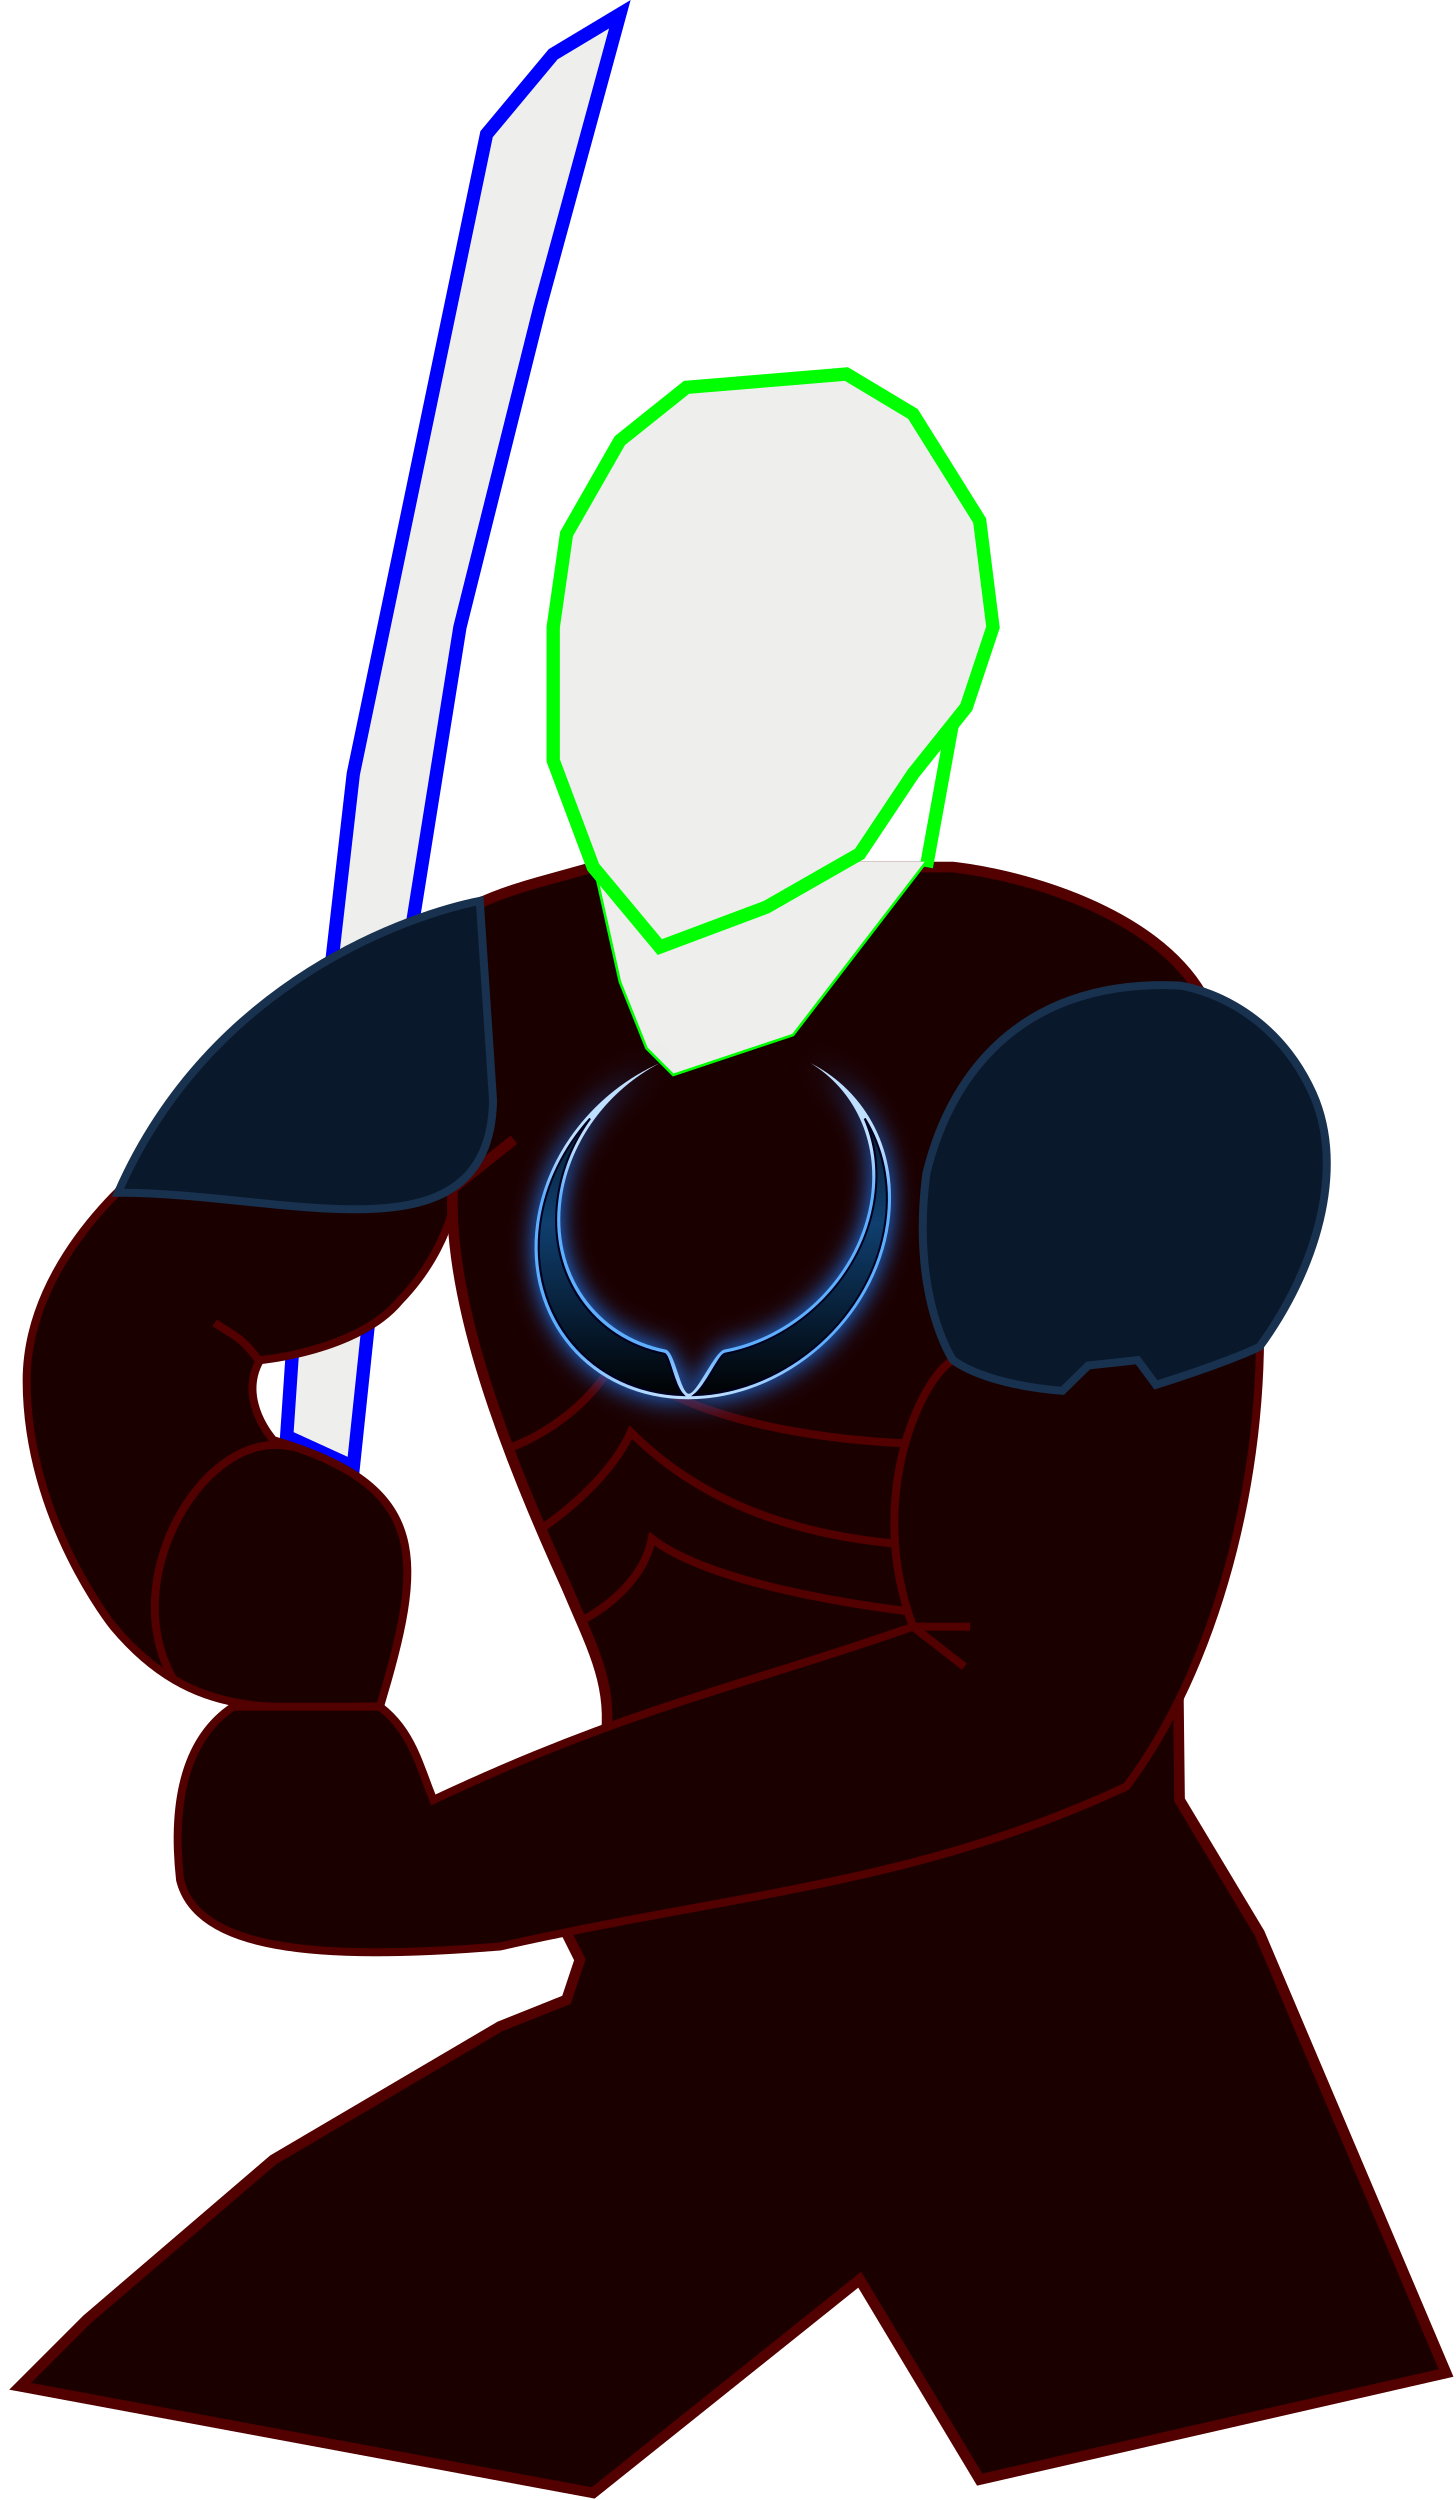
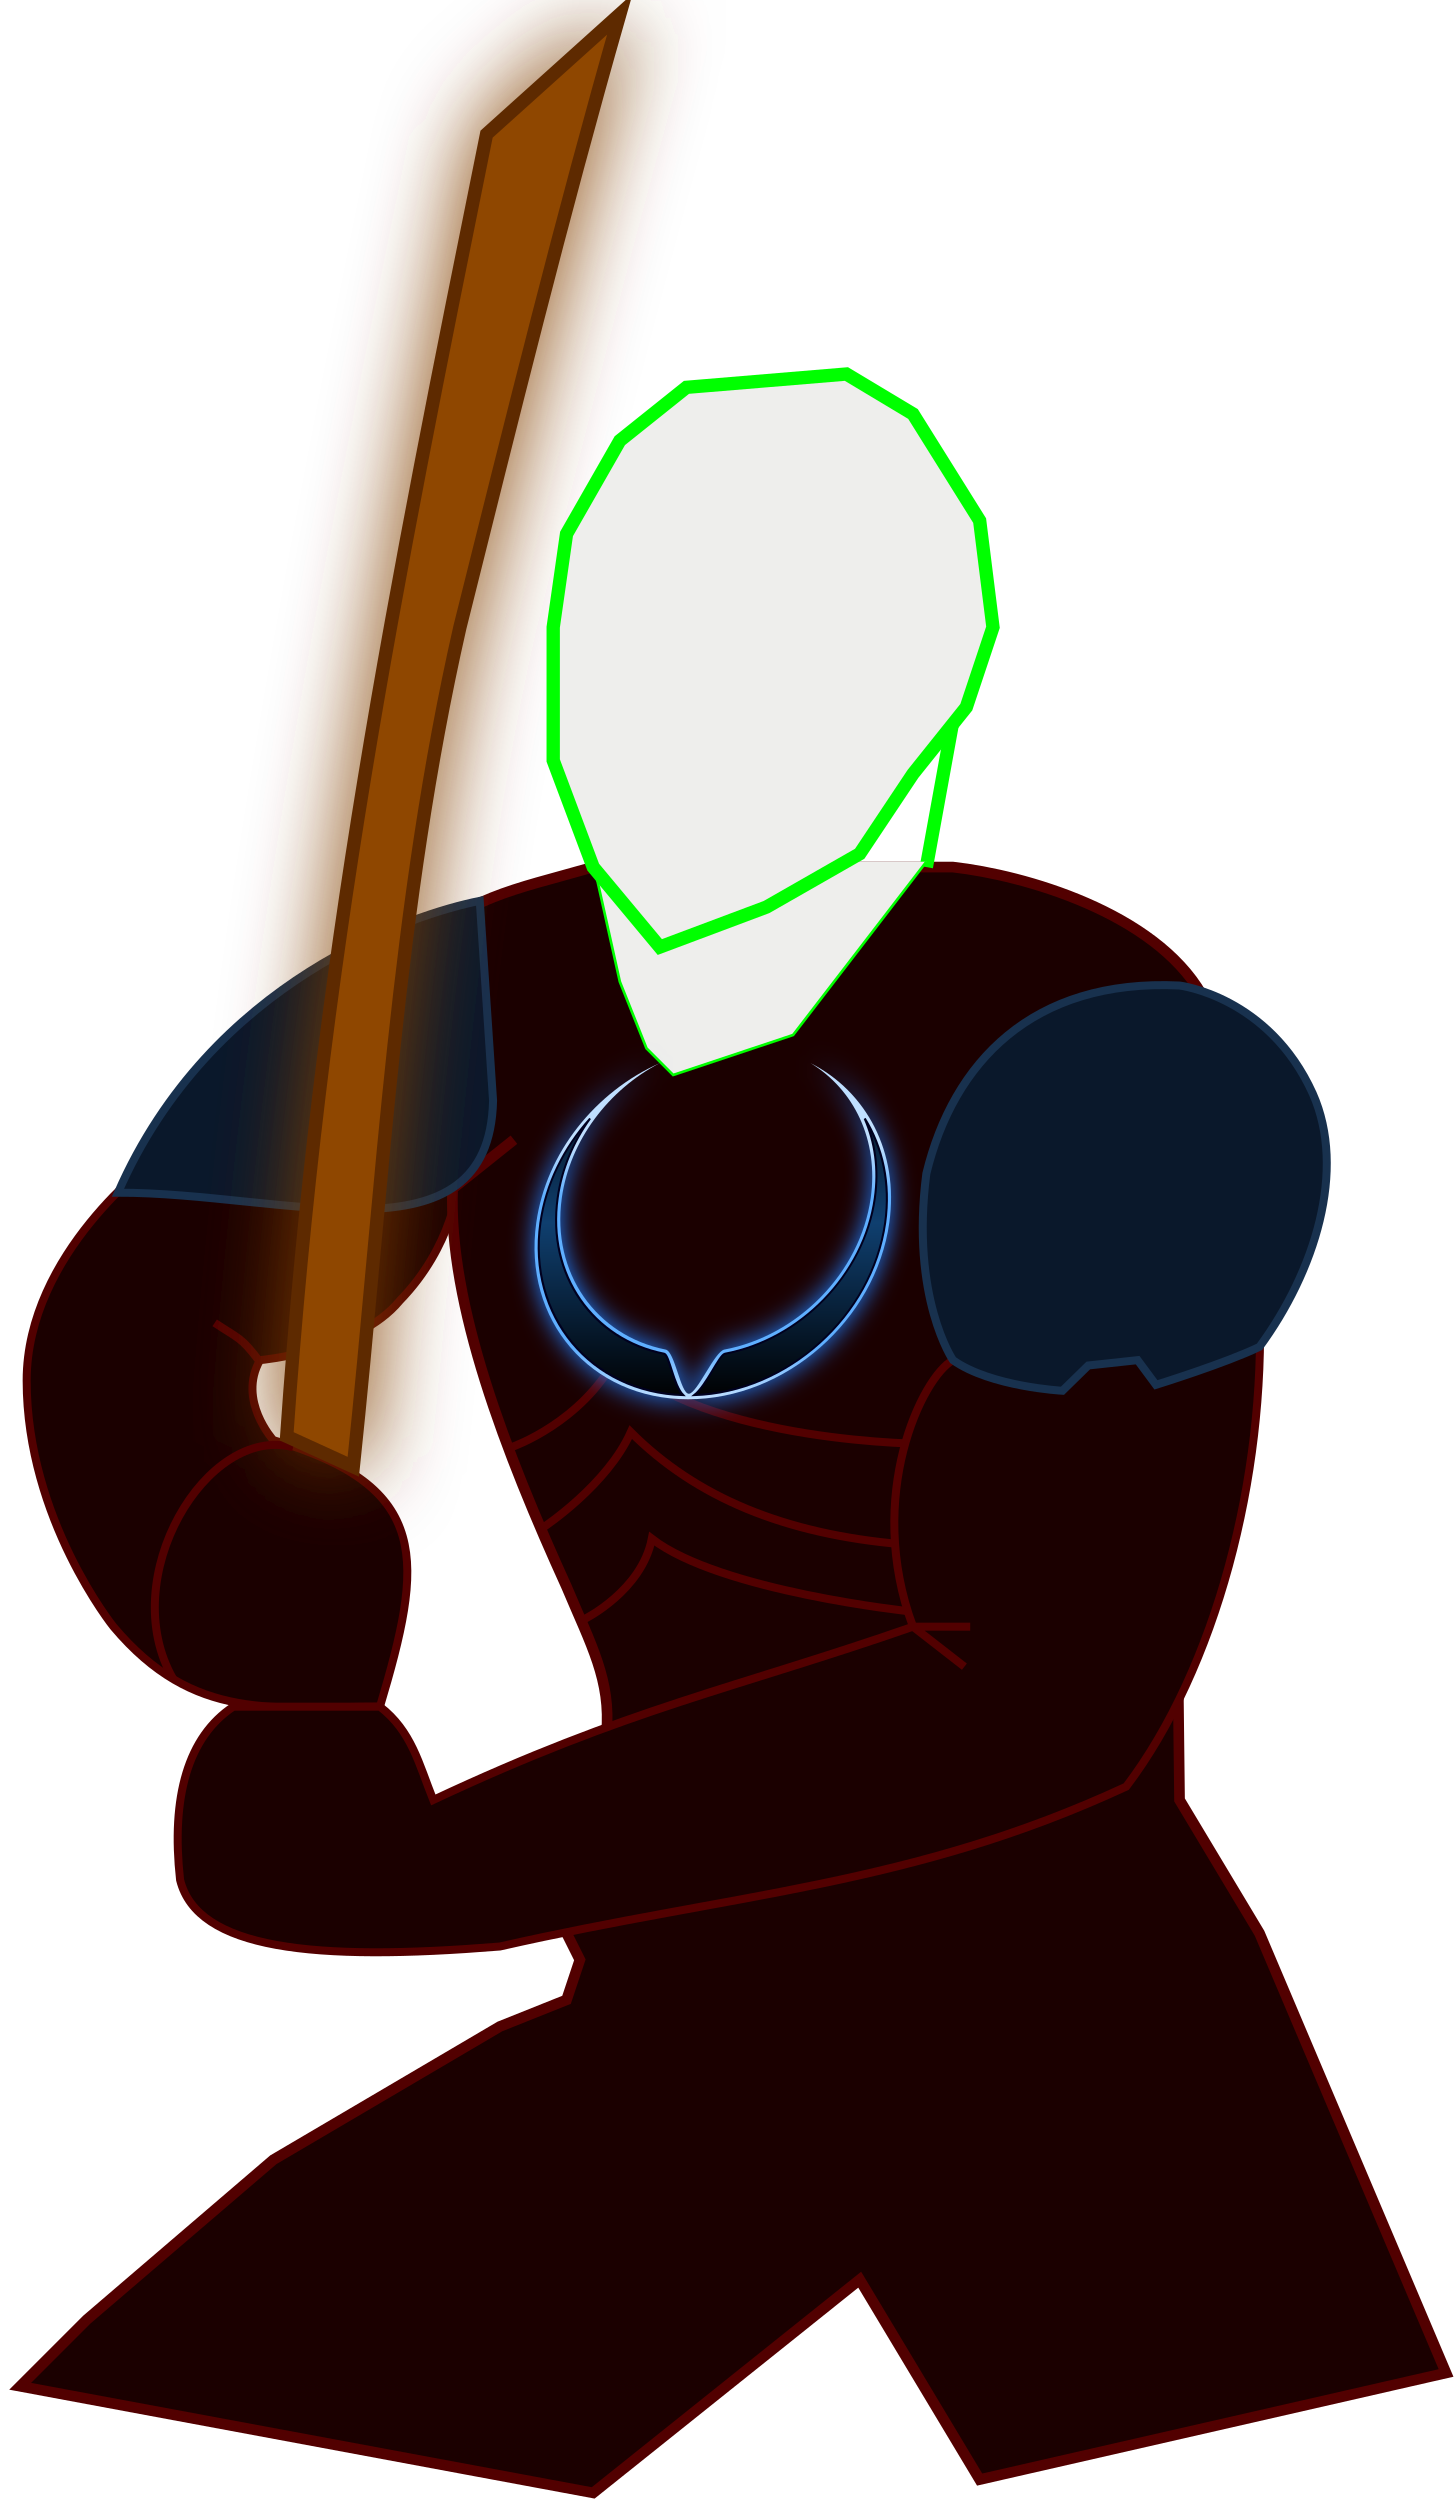
<svg xmlns="http://www.w3.org/2000/svg" xmlns:ns1="http://www.openswatchbook.org/uri/2009/osb" xmlns:xlink="http://www.w3.org/1999/xlink" width="546.031" height="938" id="svg2" version="1.1">
  <defs id="defs4">
    <linearGradient ns1:paint="solid" id="linearGradient3905">
      <stop offset="0" style="stop-color:#313131;stop-opacity:1;" id="stop3907" />
    </linearGradient>
    <linearGradient ns1:paint="solid" id="linearGradient3901">
      <stop offset="0" style="stop-color:#1e1e1e;stop-opacity:1;" id="stop3903" />
    </linearGradient>
    <linearGradient ns1:paint="solid" id="linearGradient3897">
      <stop offset="0" style="stop-color:#b1b1b1;stop-opacity:1;" id="stop3899" />
    </linearGradient>
    <linearGradient ns1:paint="solid" id="linearGradient3893">
      <stop offset="0" style="stop-color:#9c9c9c;stop-opacity:1;" id="stop3895" />
    </linearGradient>
    <linearGradient ns1:paint="solid" id="linearGradient3878">
      <stop offset="0" style="stop-color:#21466b;stop-opacity:1;" id="stop3880" />
    </linearGradient>
    <linearGradient ns1:paint="solid" id="linearGradient3874">
      <stop offset="0" style="stop-color:#1f3950;stop-opacity:1;" id="stop3876" />
    </linearGradient>
    <linearGradient ns1:paint="solid" id="linearGradient3870">
      <stop offset="0" style="stop-color:#4c3450;stop-opacity:1;" id="stop3872" />
    </linearGradient>
    <linearGradient ns1:paint="solid" id="linearGradient3866">
      <stop offset="0" style="stop-color:#371f3d;stop-opacity:1;" id="stop3868" />
    </linearGradient>
    <linearGradient ns1:paint="solid" id="linearGradient3851">
      <stop offset="0" style="stop-color:#18314e;stop-opacity:1;" id="stop3853" />
    </linearGradient>
    <linearGradient ns1:paint="solid" id="linearGradient3836">
      <stop offset="0" style="stop-color:#0a182b;stop-opacity:1;" id="stop3838" />
    </linearGradient>
    <linearGradient ns1:paint="solid" id="linearGradient3821">
      <stop offset="0" style="stop-color:#520000;stop-opacity:1;" id="stop3823" />
    </linearGradient>
    <linearGradient ns1:paint="solid" id="linearGradient3813">
      <stop offset="0" style="stop-color:#1b0000;stop-opacity:1;" id="stop3815" />
      <stop id="stop3817" style="stop-color:#1b0000;stop-opacity:1;" offset="1" />
    </linearGradient>
    <linearGradient ns1:paint="solid" id="linearGradient3798">
      <stop offset="0" style="stop-color:#38650b;stop-opacity:1;" id="stop3800" />
    </linearGradient>
    <linearGradient ns1:paint="solid" id="linearGradient3783">
      <stop offset="0" style="stop-color:#214103;stop-opacity:1;" id="stop3785" />
    </linearGradient>
    <linearGradient ns1:paint="solid" id="linearGradient3779">
-       <stop offset="0" style="stop-color:#bd5d00;stop-opacity:1;" id="stop3781" />
+       <stop offset="0" style="stop-color:#8f4700;stop-opacity:1;" id="stop3781" />
    </linearGradient>
    <linearGradient ns1:paint="solid" id="linearGradient3775">
-       <stop offset="0" style="stop-color:#8e3f00;stop-opacity:1;" id="stop3777" />
+       <stop offset="0" style="stop-color:#5e2a00;stop-opacity:1;" id="stop3777" />
    </linearGradient>
    <linearGradient id="linearGradient3698">
      <stop style="stop-color:#000000;stop-opacity:1;" offset="0" id="stop3700" />
      <stop id="stop3706" offset="0.5" style="stop-color:#0f3f6f;stop-opacity:1;" />
      <stop style="stop-color:#000000;stop-opacity:1;" offset="1" id="stop3702" />
    </linearGradient>
    <linearGradient id="linearGradient3606">
      <stop style="stop-color:#bfdfff;stop-opacity:1;" offset="0" id="stop3608" />
      <stop id="stop3616" offset="0.2" style="stop-color:#5fafff;stop-opacity:1;" />
      <stop id="stop3614" offset="0.8" style="stop-color:#5fafff;stop-opacity:1;" />
      <stop style="stop-color:#bfdfff;stop-opacity:1;" offset="1" id="stop3610" />
    </linearGradient>
    <linearGradient id="linearGradient2987">
      <stop style="stop-color:#bfdfff;stop-opacity:1;" offset="0" id="stop2989" />
      <stop id="stop2991" offset="0.2" style="stop-color:#5fafff;stop-opacity:1;" />
      <stop id="stop2993" offset="0.8" style="stop-color:#5fafff;stop-opacity:1;" />
      <stop style="stop-color:#bfdfff;stop-opacity:1;" offset="1" id="stop2995" />
    </linearGradient>
    <linearGradient id="linearGradient3674">
      <stop style="stop-color:#000000;stop-opacity:1;" offset="0" id="stop3676" />
      <stop style="stop-color:#4f0700;stop-opacity:1;" offset="1" id="stop3678" />
    </linearGradient>
    <linearGradient id="linearGradient3666">
      <stop style="stop-color:#3f0f00;stop-opacity:1;" offset="0" id="stop3668" />
      <stop id="stop3671" offset="0.75" style="stop-color:#ff7f00;stop-opacity:1;" />
      <stop style="stop-color:#ff9f3f;stop-opacity:1;" offset="1" id="stop3670" />
    </linearGradient>
    <radialGradient xlink:href="#linearGradient3663" id="radialGradient3688" cx="24" cy="24" fx="24" fy="24" r="24" gradientUnits="userSpaceOnUse" />
    <linearGradient id="linearGradient3663">
      <stop style="stop-color:#00070f;stop-opacity:1;" offset="0" id="stop3667" />
      <stop id="stop3659" offset="0.94" style="stop-color:#00070f;stop-opacity:1;" />
      <stop id="stop3690" offset="1" style="stop-color:#00070f;stop-opacity:0;" />
    </linearGradient>
    <linearGradient gradientUnits="userSpaceOnUse" y2="440" x2="1024" y1="640" x1="1024" id="linearGradient4214" xlink:href="#linearGradient3699" />
    <linearGradient gradientUnits="userSpaceOnUse" y2="440" x2="1024" y1="640" x1="1024" id="linearGradient4204-6" xlink:href="#linearGradient3666-1" />
    <linearGradient gradientUnits="userSpaceOnUse" y2="440" x2="1024" y1="640" x1="1024" id="linearGradient4196-6" xlink:href="#linearGradient3674-5" />
    <radialGradient gradientUnits="userSpaceOnUse" r="256" fy="494" fx="1024" cy="494" cx="1024" id="radialGradient3687" xlink:href="#linearGradient3681" />
    <filter color-interpolation-filters="sRGB" id="filter3852">
      <feGaussianBlur id="feGaussianBlur3854" stdDeviation="7.25" />
    </filter>
    <linearGradient gradientUnits="userSpaceOnUse" y2="384" x2="1024" y1="640" x1="1024" id="linearGradient3836-1" xlink:href="#linearGradient3699" />
    <linearGradient gradientUnits="userSpaceOnUse" y2="384" x2="1024" y1="640" x1="1024" id="linearGradient3758" xlink:href="#linearGradient3698-7" />
    <linearGradient gradientTransform="translate(60,-1024)" gradientUnits="userSpaceOnUse" y2="1376" x2="1520" y1="1600" x1="1520" id="linearGradient3750" xlink:href="#linearGradient3698-7" />
    <linearGradient gradientTransform="translate(28,-1024)" gradientUnits="userSpaceOnUse" y2="1376" x2="1392" y1="1600" x1="1392" id="linearGradient3742" xlink:href="#linearGradient3698-7" />
    <linearGradient gradientTransform="translate(12,-1024)" gradientUnits="userSpaceOnUse" y2="1376" x2="1248" y1="1600" x1="1248" id="linearGradient3734" xlink:href="#linearGradient3698-7" />
    <linearGradient gradientTransform="translate(0,-1024)" gradientUnits="userSpaceOnUse" y2="1376" x2="768" y1="1600" x1="768" id="linearGradient3726" xlink:href="#linearGradient3698-7" />
    <linearGradient gradientTransform="translate(0,-1024)" gradientUnits="userSpaceOnUse" y2="1376" x2="576" y1="1600" x1="576" id="linearGradient3718" xlink:href="#linearGradient3698-7" />
    <linearGradient gradientTransform="translate(0,-1024)" gradientUnits="userSpaceOnUse" y2="1376" x2="400" y1="1600" x1="400" id="linearGradient3704" xlink:href="#linearGradient3698-7" />
    <linearGradient gradientUnits="userSpaceOnUse" y2="384" x2="1024" y1="592" x1="1024" id="linearGradient3680" xlink:href="#linearGradient3674-5" />
    <linearGradient gradientUnits="userSpaceOnUse" y2="384" x2="1024" y1="592" x1="1024" id="linearGradient3672" xlink:href="#linearGradient3666-1" />
    <linearGradient gradientTransform="translate(0,-1024)" gradientUnits="userSpaceOnUse" y2="1480" x2="1024" y1="1664" x1="1024" id="linearGradient3664" xlink:href="#linearGradient3606-6" />
    <linearGradient gradientTransform="translate(60,-1024)" gradientUnits="userSpaceOnUse" y2="1480" x2="1528" y1="1592" x1="1528" id="linearGradient3656" xlink:href="#linearGradient3606-6" />
    <linearGradient gradientTransform="translate(28,-1024)" gradientUnits="userSpaceOnUse" y2="1480" x2="1392" y1="1592" x1="1392" id="linearGradient3648" xlink:href="#linearGradient3606-6" />
    <linearGradient gradientTransform="translate(12,-1024)" gradientUnits="userSpaceOnUse" y2="1480" x2="1248" y1="1592" x1="1248" id="linearGradient3640" xlink:href="#linearGradient3606-6" />
    <linearGradient gradientTransform="translate(0,-1024)" gradientUnits="userSpaceOnUse" y2="1480" x2="776" y1="1592" x1="776" id="linearGradient3632" xlink:href="#linearGradient3606-6" />
    <linearGradient gradientTransform="translate(0,-1024)" gradientUnits="userSpaceOnUse" y2="1480" x2="584" y1="1592" x1="584" id="linearGradient3624" xlink:href="#linearGradient3606-6" />
    <linearGradient gradientTransform="translate(0,-1024)" gradientUnits="userSpaceOnUse" y2="1480" x2="408" y1="1592" x1="408" id="linearGradient3612" xlink:href="#linearGradient3606-6" />
    <linearGradient id="linearGradient3606-6">
      <stop id="stop3608-0" offset="0" style="stop-color:#bfdfff;stop-opacity:1;" />
      <stop style="stop-color:#5fafff;stop-opacity:1;" offset="0.2" id="stop3616-5" />
      <stop style="stop-color:#5fafff;stop-opacity:1;" offset="0.8" id="stop3614-1" />
      <stop id="stop3610-8" offset="1" style="stop-color:#bfdfff;stop-opacity:1;" />
    </linearGradient>
    <linearGradient id="linearGradient3666-1">
      <stop id="stop3668-2" offset="0" style="stop-color:#3f0f00;stop-opacity:1;" />
      <stop style="stop-color:#ff7f00;stop-opacity:1;" offset="0.75" id="stop3671-1" />
      <stop id="stop3670-6" offset="1" style="stop-color:#ff9f3f;stop-opacity:1;" />
    </linearGradient>
    <linearGradient id="linearGradient3674-5">
      <stop id="stop3676-4" offset="0" style="stop-color:#000000;stop-opacity:1;" />
      <stop id="stop3678-2" offset="1" style="stop-color:#3f0700;stop-opacity:1;" />
    </linearGradient>
    <linearGradient id="linearGradient3698-7">
      <stop id="stop3700-0" offset="0" style="stop-color:#000000;stop-opacity:1;" />
      <stop style="stop-color:#0f3f6f;stop-opacity:1;" offset="0.5" id="stop3706-5" />
      <stop id="stop3702-0" offset="1" style="stop-color:#000000;stop-opacity:1;" />
    </linearGradient>
    <linearGradient id="linearGradient3699">
      <stop style="stop-color:#3f0f00;stop-opacity:0.498;" offset="0" id="stop3701" />
      <stop id="stop3673" offset="0.75" style="stop-color:#ff7f00;stop-opacity:0.498;" />
      <stop style="stop-color:#ff9f3f;stop-opacity:0.498;" offset="1" id="stop3703" />
    </linearGradient>
    <linearGradient id="linearGradient3681">
      <stop style="stop-color:#1f7fff;stop-opacity:0;" offset="0" id="stop3691" />
      <stop id="stop3695" offset="0.31" style="stop-color:#1f7fff;stop-opacity:0;" />
      <stop style="stop-color:#1f7fff;stop-opacity:0.184;" offset="0.44" id="stop3689" />
      <stop id="stop3704" offset="0.85" style="stop-color:#1f7fff;stop-opacity:0;" />
      <stop id="stop3685" offset="1" style="stop-color:#1f7fff;stop-opacity:0;" />
    </linearGradient>
    <linearGradient xlink:href="#linearGradient3674-5" id="linearGradient4897" gradientUnits="userSpaceOnUse" x1="1024" y1="640" x2="1024" y2="440" gradientTransform="matrix(0.302643,0,0,0.302643,505.283,985.578)" />
    <linearGradient xlink:href="#linearGradient3666-1" id="linearGradient4899" gradientUnits="userSpaceOnUse" x1="1024" y1="640" x2="1024" y2="440" gradientTransform="matrix(0.302643,0,0,0.302643,505.283,985.578)" />
    <linearGradient xlink:href="#linearGradient3674-5" id="linearGradient4937" gradientUnits="userSpaceOnUse" x1="1024" y1="592" x2="1024" y2="384" gradientTransform="matrix(0.302643,0,0,0.302643,505.283,985.578)" />
    <linearGradient xlink:href="#linearGradient3666-1" id="linearGradient4939" gradientUnits="userSpaceOnUse" x1="1024" y1="592" x2="1024" y2="384" gradientTransform="matrix(0.302643,0,0,0.302643,505.283,985.578)" />
    <linearGradient xlink:href="#linearGradient3699" id="linearGradient4955" gradientUnits="userSpaceOnUse" x1="1024" y1="640" x2="1024" y2="384" />
    <linearGradient xlink:href="#linearGradient3674-5" id="linearGradient4957" gradientUnits="userSpaceOnUse" gradientTransform="matrix(0.302643,0,0,0.302643,505.283,985.578)" x1="1024" y1="592" x2="1024" y2="384" />
    <linearGradient xlink:href="#linearGradient3666-1" id="linearGradient4959" gradientUnits="userSpaceOnUse" gradientTransform="matrix(0.302643,0,0,0.302643,505.283,985.578)" x1="1024" y1="592" x2="1024" y2="384" />
    <linearGradient xlink:href="#linearGradient3606-6" id="linearGradient4961" gradientUnits="userSpaceOnUse" gradientTransform="translate(0,-1024)" x1="1024" y1="1664" x2="1024" y2="1480" />
    <linearGradient xlink:href="#linearGradient3698-7" id="linearGradient4963" gradientUnits="userSpaceOnUse" x1="1024" y1="640" x2="1024" y2="384" />
    <linearGradient xlink:href="#linearGradient3699" id="linearGradient4965" gradientUnits="userSpaceOnUse" x1="1024" y1="640" x2="1024" y2="440" />
    <linearGradient xlink:href="#linearGradient3674-5" id="linearGradient4967" gradientUnits="userSpaceOnUse" gradientTransform="matrix(0.302643,0,0,0.302643,505.283,985.578)" x1="1024" y1="640" x2="1024" y2="440" />
    <linearGradient xlink:href="#linearGradient3666-1" id="linearGradient4969" gradientUnits="userSpaceOnUse" gradientTransform="matrix(0.302643,0,0,0.302643,505.283,985.578)" x1="1024" y1="640" x2="1024" y2="440" />
    <filter color-interpolation-filters="sRGB" id="filter3675-9">
      <feGaussianBlur id="feGaussianBlur3677-6" stdDeviation="9.994" />
    </filter>
    <linearGradient xlink:href="#linearGradient3606-6-2" id="linearGradient4961-7" gradientUnits="userSpaceOnUse" gradientTransform="translate(0,-1024)" x1="1024" y1="1664" x2="1024" y2="1480" />
    <linearGradient id="linearGradient3606-6-2">
      <stop id="stop3608-0-3" offset="0" style="stop-color:#bfdfff;stop-opacity:1;" />
      <stop style="stop-color:#5fafff;stop-opacity:1;" offset="0.2" id="stop3616-5-2" />
      <stop style="stop-color:#5fafff;stop-opacity:1;" offset="0.8" id="stop3614-1-6" />
      <stop id="stop3610-8-4" offset="1" style="stop-color:#bfdfff;stop-opacity:1;" />
    </linearGradient>
    <linearGradient xlink:href="#linearGradient3698-7-2" id="linearGradient4963-5" gradientUnits="userSpaceOnUse" x1="1024" y1="640" x2="1024" y2="384" />
    <linearGradient id="linearGradient3698-7-2">
      <stop id="stop3700-0-3" offset="0" style="stop-color:#000000;stop-opacity:1;" />
      <stop style="stop-color:#0f3f6f;stop-opacity:1;" offset="0.5" id="stop3706-5-8" />
      <stop id="stop3702-0-9" offset="1" style="stop-color:#000000;stop-opacity:1;" />
    </linearGradient>
    <linearGradient y2="384" x2="1024" y1="640" x1="1024" gradientUnits="userSpaceOnUse" id="linearGradient4998" xlink:href="#linearGradient3698-7-2" />
    <filter color-interpolation-filters="sRGB" id="filter3675-90">
      <feGaussianBlur id="feGaussianBlur3677-5" stdDeviation="9.994" />
    </filter>
    <linearGradient xlink:href="#linearGradient3606-6-0" id="linearGradient4961-79" gradientUnits="userSpaceOnUse" gradientTransform="translate(0,-1024)" x1="1024" y1="1664" x2="1024" y2="1480" />
    <linearGradient id="linearGradient3606-6-0">
      <stop id="stop3608-0-8" offset="0" style="stop-color:#bfdfff;stop-opacity:1;" />
      <stop style="stop-color:#5fafff;stop-opacity:1;" offset="0.2" id="stop3616-5-1" />
      <stop style="stop-color:#5fafff;stop-opacity:1;" offset="0.8" id="stop3614-1-1" />
      <stop id="stop3610-8-40" offset="1" style="stop-color:#bfdfff;stop-opacity:1;" />
    </linearGradient>
    <linearGradient xlink:href="#linearGradient3698-7-6" id="linearGradient4963-54" gradientUnits="userSpaceOnUse" x1="1024" y1="640" x2="1024" y2="384" />
    <linearGradient id="linearGradient3698-7-6">
      <stop id="stop3700-0-1" offset="0" style="stop-color:#000000;stop-opacity:1;" />
      <stop style="stop-color:#0f3f6f;stop-opacity:1;" offset="0.5" id="stop3706-5-81" />
      <stop id="stop3702-0-8" offset="1" style="stop-color:#000000;stop-opacity:1;" />
    </linearGradient>
    <linearGradient y2="384" x2="1024" y1="640" x1="1024" gradientUnits="userSpaceOnUse" id="linearGradient4998-1" xlink:href="#linearGradient3698-7-6" />
    <linearGradient xlink:href="#linearGradient3821" id="linearGradient3946" gradientUnits="userSpaceOnUse" />
    <linearGradient xlink:href="#linearGradient3836" id="linearGradient3950" gradientTransform="matrix(0.738184,0,0,1.35468,39.1482,218.081)" x1="129.844" y1="246.367" x2="256.626" y2="246.367" gradientUnits="userSpaceOnUse" />
    <linearGradient xlink:href="#linearGradient3851" id="linearGradient3952" gradientTransform="matrix(0.738184,0,0,1.35468,39.1482,218.081)" x1="129.844" y1="246.367" x2="256.626" y2="246.367" gradientUnits="userSpaceOnUse" />
    <linearGradient xlink:href="#linearGradient3821" id="linearGradient2994" gradientTransform="matrix(1.25463,0,0,0.797048,2,2)" x1="182.192" y1="908.8" x2="309.059" y2="908.8" gradientUnits="userSpaceOnUse" />
+     <filter id="filter8124" x="-0.197" width="1.393" y="-0.045" height="1.09">
+       <feGaussianBlur stdDeviation="10.24" id="feGaussianBlur8126" />
+     </filter>
+     <filter id="filter8130" x="-0.322" width="1.643" y="-0.074" height="1.148">
+       <feGaussianBlur stdDeviation="16.75" id="feGaussianBlur8132" />
+     </filter>
  </defs>
  <g id="layer1" transform="translate(-39.7126,-218.645)" style="display:inline">
-     <path style="fill:#eeeeec;stroke:#0000ff;stroke-width:5;stroke-linecap:butt;stroke-linejoin:miter;stroke-miterlimit:4;stroke-opacity:1;stroke-dasharray:none" d="M 147.275,757.548 152.275,683.976 172.275,508.976 222.275,268.976 247.275,238.976 272.275,223.976 242.275,333.976 212.275,453.976 192.275,578.976 172.275,768.976 147.275,757.548 z" id="path3698" />
    <path id="ForearmRight" style="fill:url(#linearGradient3813);stroke:url(#linearGradient3821);stroke-width:3;stroke-linecap:butt;stroke-linejoin:miter;stroke-miterlimit:4;stroke-opacity:1;stroke-dasharray:none" d="M 136.803,729.074 C 130.183,720.307 129.259,720.965 120.275,714.976 M 152.275,628.976 97.275,653.976 C 97.275,653.976 49.713,688.832 49.713,736.645 49.713,788.488 82.275,828.976 82.275,828.976 112.604,865.058 142.424,858.976 182.275,858.976 198.499,804.451 202.166,776.501 142.275,758.976 142.275,758.976 128.698,744.045 137.275,728.976 137.275,728.976 174.069,725.675 189.713,706.645 209.792,686.001 211.713,662.645 211.713,662.645" />
    <path id="path3170" transform="translate(39.7126,218.645)" style="fill:url(#linearGradient3813);stroke:url(#linearGradient3821);stroke-width:4;stroke-linecap:butt;stroke-linejoin:miter;stroke-miterlimit:4;stroke-opacity:1;stroke-dasharray:none" d="M 169.501,446.242 192.828,427.618 M 131.61,430.648 150.562,358.331 C 176.821,335.938 190.997,334.35 222.562,325.331 L 357.562,325.331 C 384.238,328.33 433.125,342.264 450.945,373.219 L 439.265,390.186 442.562,675.331 472.562,725.331 542.562,890.335 367.562,930.335 322.562,855.335 222.562,935.335 7.562,895.335 32.562,870.335 102.562,810.335 187.562,760.331 212.562,750.331 217.562,735.331 212.562,725.331 227.562,650.331 C 229.303,630.37 221.78,617.28 212.562,595.331 189.811,545.278 168.104,489.248 169.819,445.904 z" />
    <path style="fill:url(#linearGradient3950);stroke:url(#linearGradient3952);stroke-width:3;stroke-linecap:butt;stroke-linejoin:miter;stroke-miterlimit:4;stroke-opacity:1;stroke-dasharray:none" d="M 219.713,556.645 C 194.713,561.645 118.961,586.143 83.96,666.143 146.575,666.051 223.229,694.187 224.713,631.645 z" id="BicepRight" />
    <path style="fill:#eeeeec;stroke:#00ff00;stroke-width:5;stroke-linecap:butt;stroke-linejoin:miter;stroke-miterlimit:4;stroke-opacity:1;stroke-dasharray:none" d="M 397.275,488.976 387.275,543.976" id="path3680" />
    <path style="fill:#eeeeec;stroke:#00ff00;stroke-width:1px;stroke-linecap:butt;stroke-linejoin:miter;stroke-opacity:1" d="M 387.275,541.976 337.275,606.976 292.275,621.976 282.275,611.976 272.275,586.976 262.275,541.976" id="path3700" />
+     <path id="path8128" d="M 147.275,757.548 C 159.728,578.996 187.462,441.334 222.275,268.976 L 272.275,223.976 C 250.456,300.172 231.494,377.1 212.275,453.976 188.584,558.14 183.361,663.661 172.275,768.976 z" style="fill:url(#linearGradient3779);stroke:url(#linearGradient3775);stroke-width:5;stroke-linecap:butt;stroke-linejoin:miter;stroke-miterlimit:4;stroke-opacity:1;stroke-dasharray:none;filter:url(#filter8130)" />
    <path style="fill:none;stroke:url(#linearGradient2994);stroke-width:3;stroke-linecap:butt;stroke-linejoin:miter;stroke-miterlimit:4;stroke-opacity:1;stroke-dasharray:none" d="M 232.084,761.448 C 232.084,761.448 258.076,752.334 270.889,727.857 304.229,760.556 388.255,760.432 388.255,760.432 M 378.275,798.055 C 333.977,794.269 300.844,780.446 276.384,755.986 267.611,775.735 243.845,791.52 243.845,791.52 M 259.275,825.976 C 259.275,825.976 280.488,815.396 284.275,795.976 309.831,815.698 381.156,823.233 381.156,823.233" id="Abdominals" />
    <path style="fill:none;stroke:url(#linearGradient3821);stroke-width:3;stroke-linecap:butt;stroke-linejoin:miter;stroke-miterlimit:4;stroke-opacity:1;stroke-dasharray:none" d="M 149.713,761.645 C 117.363,752.977 82.739,810.586 104.713,848.645" id="path3708" />
    <path id="ForearmLeft" style="fill:url(#linearGradient3813);fill-opacity:1;stroke:url(#linearGradient3946);stroke-width:3;stroke-linecap:butt;stroke-linejoin:miter;stroke-miterlimit:4;stroke-opacity:1;stroke-dasharray:none" d="M 382.275,828.976 401.552,843.976 M 382.275,828.976 403.73,828.976 M 512.275,707.609 C 514.736,772.862 495.827,844.694 462.275,888.976 382.023,926.178 315.093,929.017 227.275,948.976 157.021,954.692 113.749,949.994 107.275,923.976 103.831,892.812 110.233,870.244 127.275,858.976 L 182.275,858.976 C 194.194,868.236 196.821,880.341 202.275,893.976 275.792,859.445 315.722,852.125 382.275,828.976 364.027,780.013 385.816,735.111 397.275,728.976" />
    <path id="BicepLeft" style="fill:url(#linearGradient3836);stroke:url(#linearGradient3851);stroke-width:3;stroke-linecap:butt;stroke-linejoin:miter;stroke-miterlimit:4;stroke-opacity:1;stroke-dasharray:none" d="M 532.275,628.976 C 515.784,592.43 482.275,588.412 482.275,588.412 426.989,585.769 397.391,617.335 387.275,658.976 381.267,705.635 397.275,728.976 397.275,728.976 411.427,739.035 438.349,740.458 438.349,740.458 L 448.036,730.976 466.554,728.976 473.423,738.245 C 473.423,738.245 499.798,730.049 512.275,723.976 533.075,695.61 545.017,657.621 532.275,628.976 z" />
    <g transform="matrix(0.517433,0,-0.072518,0.517433,-185.571,412.493)" id="Ring-9">
      <path id="RingGlow-1" d="M 969.281,396.281 C 925.981,416.811 896,460.923 896,512 896,582.656 953.344,640 1024,640 1094.66,640 1152,582.656 1152,512 1152,460.923 1122.02,416.811 1078.72,396.281 1112.89,415.467 1136,452.044 1136,494 1136,548.546 1096.94,594.017 1045.28,603.969 1038.39,605.297 1030,636 1024,636 1018,636 1009.61,605.297 1002.72,603.969 951.063,594.017 912,548.546 912,494 912,452.044 935.106,415.467 969.281,396.281 z" style="fill:#1f7fff;fill-opacity:1;stroke:none;filter:url(#filter3675-90)" />
      <path style="fill:url(#linearGradient4961-79);fill-opacity:1;stroke:none" d="M 969.281,396.281 C 925.981,416.811 896,460.923 896,512 896,582.656 953.344,640 1024,640 1094.66,640 1152,582.656 1152,512 1152,460.923 1122.02,416.811 1078.72,396.281 1112.89,415.467 1136,452.044 1136,494 1136,548.546 1096.94,594.017 1045.28,603.969 1038.39,605.297 1030,636 1024,636 1018,636 1009.61,605.297 1002.72,603.969 951.063,594.017 912,548.546 912,494 912,452.044 935.106,415.467 969.281,396.281 z" id="RingBorder-6" />
      <path style="fill:url(#linearGradient4998-1);fill-opacity:1;stroke:#00001f;stroke-width:1.5;stroke-linejoin:miter;stroke-miterlimit:4;stroke-opacity:1;stroke-dasharray:none" d="M 924.437,436.406 C 908.475,457.398 899,483.594 899,512 899,579.695 952.819,634.885 1020,637 1012,630 1006,608 1002,607 948.966,596.77 909,550.02 909,494 909,473.019 914.623,453.34 924.437,436.406 z M 1123.56,436.406 C 1133.38,453.34 1139,473.019 1139,494 1139,550.02 1099.03,596.77 1046,607 1042,608 1036,630 1028,637 1095.18,634.885 1149,579.695 1149,512 1149,483.594 1139.52,457.398 1123.56,436.406 z" id="RingBody-1" />
    </g>
    <path style="fill:#eeeeec;stroke:#00ff00;stroke-width:5;stroke-linecap:butt;stroke-linejoin:miter;stroke-miterlimit:4;stroke-opacity:1;stroke-dasharray:none" d="M 262.275,543.976 287.275,573.976 327.275,558.976 362.275,538.976 382.275,508.976 402.275,483.976 412.275,453.976 407.275,413.976 382.275,373.976 357.275,358.976 297.275,363.976 272.275,383.976 252.275,418.976 247.275,453.976 247.275,503.976 262.275,543.976 z" id="path3678" />
+     <path style="fill:url(#linearGradient3779);stroke:url(#linearGradient3775);stroke-width:5;stroke-linecap:butt;stroke-linejoin:miter;stroke-miterlimit:4;stroke-opacity:1;stroke-dasharray:none" d="M 147.275,757.548 C 159.728,578.996 187.462,441.334 222.275,268.976 L 272.275,223.976 C 250.456,300.172 231.494,377.1 212.275,453.976 188.584,558.14 183.361,663.661 172.275,768.976 z" id="path3698" />
  </g>
  <g id="layer3" style="display:none">
    <path transform="translate(-39.7126,-218.645)" style="fill:url(#linearGradient3897);stroke:url(#linearGradient3893);stroke-width:3;stroke-linecap:butt;stroke-linejoin:miter;stroke-miterlimit:4;stroke-opacity:1;stroke-dasharray:none;display:inline" d="M 227.275,893.976 217.275,913.976 222.275,948.976 212.275,948.976 212.275,923.976 212.275,903.976 222.275,893.976 212.275,893.976 202.275,908.976 202.275,948.976 197.275,948.976 192.275,923.976 197.275,908.976 207.275,893.976 202.275,893.976 187.275,908.976 187.275,938.976 192.275,948.976" id="path3722" />
  </g>
  <g id="layer2" style="display:none">
    <path transform="translate(-39.7126,-218.645)" style="fill:none;stroke:#00ff00;stroke-width:3;stroke-linecap:butt;stroke-linejoin:miter;stroke-miterlimit:4;stroke-opacity:1;stroke-dasharray:none" d="M 257.275,958.976 292.275,983.976 337.275,998.976 397.275,998.976 457.275,968.976 507.275,933.976 482.275,893.976 407.275,923.976 382.275,923.976" id="path3684" />
    <g id="g4945" transform="matrix(0.622887,0,0,0.622887,-174.623,27.084)">
      <path transform="matrix(0.302643,0,0,0.302643,505.283,985.578)" style="fill:url(#linearGradient4955);fill-opacity:1;fill-rule:evenodd;stroke:none;filter:url(#filter3852)" d="M 963.156,392.594 C 921.079,414.097 891.651,457.242 890.063,507.781 888.258,565.21 922.94,615.378 973.156,636 939.219,629.528 908.753,631.347 903.031,615.375 893.971,590.083 867.292,595.842 867.531,620.656 851.614,620.102 826.02,613.828 801.156,643.781 800.833,574.456 889.859,592.399 869.5,551.562 858.043,528.581 822.381,547.937 836.281,563.281 792.55,571.913 757.604,555.327 692.5,587 750.404,499.485 875.679,537.691 869.875,490.031 865.427,453.503 810.801,472.149 829.531,495.969 796.672,507.118 736.734,472.304 643.5,489.969 730.379,418.163 889.141,476.429 895.75,430.187 900.97,393.664 847.116,392.791 848.781,422.875 779.271,388.661 758.01,415.928 666.125,385.062 772.924,383.665 871.398,345.039 963.156,392.594 z M 816.969,438.344 C 744.83,434.239 749.141,445.063 711.219,441.25 720.791,406.273 627.821,423.068 686.313,445.437 563.951,439.392 566.116,486.758 443.094,463.969 582.004,449.501 694.809,368.232 816.969,438.344 z M 617.75,498.219 C 584.131,513.037 563.737,540.707 493.781,534.687 540.962,536.905 577.436,478.919 617.75,498.219 z M 804.063,511.25 C 732.304,518.963 756.42,531.982 721.781,534.437 726.113,500.541 645.152,528.171 700.063,541.531 590.629,557.314 616.746,601.348 503.531,585.906 618.156,570.911 649.505,464.444 804.063,511.25 z M 829.594,582.656 C 795.948,592.415 804.059,601.999 785.938,605.562 778.986,569.713 716.216,624.556 773.438,620.812 711.818,631.384 724.628,663.943 662.031,655.969 718.366,641.805 730.153,555.075 829.594,582.656 z M 676.438,605.531 C 650.589,620.673 653.591,636.318 590.25,641.219 623.189,641.029 650.833,588.63 676.438,605.531 z M 1084.84,392.594 C 1126.92,414.097 1156.35,457.242 1157.94,507.781 1159.74,565.21 1125.06,615.378 1074.84,636 1108.78,629.528 1139.25,631.347 1144.97,615.375 1154.03,590.083 1180.71,595.842 1180.47,620.656 1196.39,620.102 1221.98,613.828 1246.84,643.781 1247.17,574.456 1158.14,592.398 1178.5,551.562 1189.96,528.581 1225.62,547.937 1211.72,563.281 1255.45,571.913 1290.4,555.327 1355.5,587 1297.6,499.485 1172.32,537.691 1178.13,490.031 1182.57,453.503 1237.2,472.149 1218.47,495.969 1251.33,507.118 1311.27,472.304 1404.5,489.969 1317.62,418.163 1158.86,476.429 1152.25,430.187 1147.03,393.664 1200.88,392.791 1199.22,422.875 1268.73,388.661 1289.99,415.928 1381.88,385.062 1275.08,383.664 1176.6,345.039 1084.84,392.594 z M 1231.03,438.344 C 1303.17,434.239 1298.86,445.063 1336.78,441.25 1327.21,406.273 1420.18,423.068 1361.69,445.437 1484.05,439.392 1481.88,486.758 1604.91,463.969 1466,449.501 1353.19,368.232 1231.03,438.344 z M 1430.25,498.219 C 1463.87,513.037 1484.26,540.707 1554.22,534.687 1507.04,536.905 1470.56,478.919 1430.25,498.219 z M 1243.94,511.25 C 1315.7,518.963 1291.58,531.982 1326.22,534.437 1321.89,500.541 1402.85,528.171 1347.94,541.531 1457.37,557.314 1431.25,601.348 1544.47,585.906 1429.84,570.911 1398.5,464.444 1243.94,511.25 z M 1218.41,582.656 C 1252.05,592.415 1243.94,601.999 1262.06,605.562 1269.01,569.713 1331.78,624.556 1274.56,620.812 1336.18,631.384 1323.37,663.943 1385.97,655.969 1329.63,641.805 1317.85,555.075 1218.41,582.656 z M 1371.56,605.531 C 1397.41,620.673 1394.41,636.318 1457.75,641.219 1424.81,641.029 1397.17,588.63 1371.56,605.531 z" id="PhoenixWingsGlow" />
      <path id="PhoenixWings" d="M 796.775,1104.39 C 784.041,1110.9 775.135,1123.96 774.654,1139.25 774.108,1156.63 784.604,1171.82 799.802,1178.06 789.531,1176.1 780.311,1176.65 778.579,1171.82 775.837,1164.16 767.763,1165.91 767.835,1173.42 763.018,1173.25 755.272,1171.35 747.747,1180.41 747.65,1159.43 774.593,1164.86 768.431,1152.5 764.964,1145.55 754.171,1151.41 758.378,1156.05 745.143,1158.66 734.567,1153.64 714.863,1163.23 732.388,1136.74 770.301,1148.31 768.545,1133.88 767.198,1122.83 750.666,1128.47 756.335,1135.68 746.39,1139.05 728.25,1128.52 700.034,1133.86 726.327,1112.13 774.375,1129.77 776.375,1115.77 777.955,1104.72 761.657,1104.45 762.161,1113.56 741.124,1103.2 734.689,1111.46 706.881,1102.11 739.203,1101.69 769.006,1090 796.775,1104.39 z M 752.533,1118.24 C 730.701,1117 732.005,1120.27 720.528,1119.12 723.425,1108.53 695.289,1113.62 712.991,1120.39 675.959,1118.56 676.614,1132.89 639.382,1125.99 681.422,1121.62 715.562,1097.02 752.533,1118.24 z M 692.241,1136.36 C 682.066,1140.85 675.894,1149.22 654.722,1147.4 669.001,1148.07 680.04,1130.52 692.241,1136.36 z M 748.627,1140.3 C 726.91,1142.64 734.208,1146.58 723.725,1147.32 725.036,1137.06 700.534,1145.43 717.152,1149.47 684.033,1154.25 691.937,1167.57 657.673,1162.9 692.364,1158.36 701.851,1126.14 748.627,1140.3 z M 756.354,1161.91 C 746.171,1164.87 748.626,1167.77 743.142,1168.85 741.038,1158 722.041,1174.6 739.359,1173.46 720.71,1176.66 724.587,1186.52 705.642,1184.1 722.691,1179.82 726.259,1153.57 756.354,1161.91 z M 710.002,1168.84 C 702.179,1173.42 703.088,1178.16 683.918,1179.64 693.887,1179.58 702.253,1163.72 710.002,1168.84 z M 833.602,1104.39 C 846.337,1110.9 855.244,1123.96 855.725,1139.25 856.27,1156.63 845.775,1171.82 830.576,1178.06 840.848,1176.1 850.069,1176.65 851.8,1171.82 854.542,1164.16 862.617,1165.91 862.544,1173.42 867.362,1173.25 875.107,1171.35 882.63,1180.41 882.73,1159.43 855.786,1164.86 861.948,1152.5 865.416,1145.55 876.208,1151.41 872.002,1156.05 885.236,1158.66 895.814,1153.64 915.516,1163.23 897.993,1136.74 860.077,1148.31 861.836,1133.88 863.18,1122.83 879.713,1128.47 874.044,1135.68 883.989,1139.05 902.13,1128.52 930.345,1133.86 904.051,1112.13 856.004,1129.77 854.003,1115.77 852.424,1104.72 868.721,1104.45 868.219,1113.56 889.255,1103.2 895.689,1111.46 923.499,1102.11 891.177,1101.69 861.373,1090 833.602,1104.39 z M 877.846,1118.24 C 899.678,1117 898.374,1120.27 909.85,1119.12 906.954,1108.53 935.091,1113.62 917.389,1120.39 954.42,1118.56 953.764,1132.89 990.998,1125.99 948.958,1121.62 914.816,1097.02 877.846,1118.24 z M 938.138,1136.36 C 948.313,1140.85 954.484,1149.22 975.657,1147.4 961.378,1148.07 950.338,1130.52 938.138,1136.36 z M 881.753,1140.3 C 903.47,1142.64 896.171,1146.58 906.654,1147.32 905.344,1137.06 929.846,1145.43 913.228,1149.47 946.346,1154.25 938.441,1167.57 972.706,1162.9 938.014,1158.36 928.529,1126.14 881.753,1140.3 z M 874.026,1161.91 C 884.207,1164.87 881.753,1167.77 887.237,1168.85 889.34,1158 908.337,1174.6 891.02,1173.46 909.669,1176.66 905.792,1186.52 924.737,1184.1 907.686,1179.82 904.121,1153.57 874.026,1161.91 z M 920.376,1168.84 C 928.199,1173.42 927.291,1178.16 946.461,1179.64 936.492,1179.58 928.127,1163.72 920.376,1168.84 z" style="fill:url(#linearGradient4957);fill-opacity:1;fill-rule:evenodd;stroke:url(#linearGradient4959);stroke-width:0.605;stroke-linejoin:round;stroke-miterlimit:4;stroke-dasharray:none" />
      <path transform="matrix(0.302643,0,0,0.302643,505.283,985.578)" style="fill:url(#linearGradient4965);fill-opacity:1;fill-rule:evenodd;stroke:none;filter:url(#filter3852)" d="M 1057.09,439.719 C 1023.09,445.203 979.582,487.664 937.187,521.781 L 989.312,497.719 959.187,529.75 985.219,517.562 C 976.674,534.405 977.589,563.539 949.469,569.281 964.111,583.772 982.927,594.062 1003.97,598.094 1014,600 1021,628 1024,628 1027,628 1034,600 1044.03,598.094 1065.88,593.907 1085.32,582.973 1100.19,567.594 1025.8,568.523 1030.5,493.046 1096.22,476.531 1091.15,471.808 1074.28,472.693 1060.47,474.875 1062.88,458.781 1085.7,451.073 1102.56,453.156 1092.92,443.378 1081.19,436.314 1061.72,444.437 L 1057.09,439.719 z M 1047.75,453.281 1052.81,458.281 C 1046.2,463.879 1040.33,464.251 1034.75,459.25 L 1047.75,453.281 z" id="PhoenixHeadGlow" />
      <path id="PhoenixHead" d="M 825.204,1118.66 C 814.914,1120.32 801.747,1133.17 788.916,1143.49 L 804.691,1136.21 795.574,1145.9 803.453,1142.21 C 800.867,1147.31 801.143,1156.13 792.633,1157.87 797.064,1162.25 802.759,1165.37 809.127,1166.59 812.163,1167.16 814.282,1175.64 815.189,1175.64 816.097,1175.64 818.216,1167.16 821.251,1166.59 827.864,1165.32 833.748,1162.01 838.248,1157.36 815.734,1157.64 817.157,1134.79 837.046,1129.8 835.512,1128.37 830.406,1128.64 826.227,1129.3 826.956,1124.42 833.863,1122.09 838.965,1122.72 836.048,1119.76 832.498,1117.63 826.605,1120.08 L 825.204,1118.66 z M 822.377,1122.76 823.909,1124.27 C 821.908,1125.97 820.132,1126.08 818.443,1124.57 L 822.377,1122.76 z" style="fill:url(#linearGradient4967);fill-opacity:1;fill-rule:evenodd;stroke:url(#linearGradient4969);stroke-width:0.605;stroke-linejoin:round;stroke-miterlimit:4;stroke-opacity:1;stroke-dasharray:none" />
      <g transform="matrix(0.302642,0,0,0.302642,505.284,985.579)" id="Ring">
        <path id="RingGlow" d="M 969.281,396.281 C 925.981,416.811 896,460.923 896,512 896,582.656 953.344,640 1024,640 1094.66,640 1152,582.656 1152,512 1152,460.923 1122.02,416.811 1078.72,396.281 1112.89,415.467 1136,452.044 1136,494 1136,548.546 1096.94,594.017 1045.28,603.969 1038.39,605.297 1030,636 1024,636 1018,636 1009.61,605.297 1002.72,603.969 951.063,594.017 912,548.546 912,494 912,452.044 935.106,415.467 969.281,396.281 z" style="fill:#1f7fff;fill-opacity:1;stroke:none;filter:url(#filter3675-9)" />
        <path style="fill:url(#linearGradient4961-7);fill-opacity:1;stroke:none" d="M 969.281,396.281 C 925.981,416.811 896,460.923 896,512 896,582.656 953.344,640 1024,640 1094.66,640 1152,582.656 1152,512 1152,460.923 1122.02,416.811 1078.72,396.281 1112.89,415.467 1136,452.044 1136,494 1136,548.546 1096.94,594.017 1045.28,603.969 1038.39,605.297 1030,636 1024,636 1018,636 1009.61,605.297 1002.72,603.969 951.063,594.017 912,548.546 912,494 912,452.044 935.106,415.467 969.281,396.281 z" id="RingBorder" />
        <path style="fill:url(#linearGradient4998);fill-opacity:1;stroke:#00001f;stroke-width:1.5;stroke-linejoin:miter;stroke-miterlimit:4;stroke-opacity:1;stroke-dasharray:none" d="M 924.437,436.406 C 908.475,457.398 899,483.594 899,512 899,579.695 952.819,634.885 1020,637 1012,630 1006,608 1002,607 948.966,596.77 909,550.02 909,494 909,473.019 914.623,453.34 924.437,436.406 z M 1123.56,436.406 C 1133.38,453.34 1139,473.019 1139,494 1139,550.02 1099.03,596.77 1046,607 1042,608 1036,630 1028,637 1095.18,634.885 1149,579.695 1149,512 1149,483.594 1139.52,457.398 1123.56,436.406 z" id="RingBody" />
      </g>
    </g>
  </g>
</svg>
